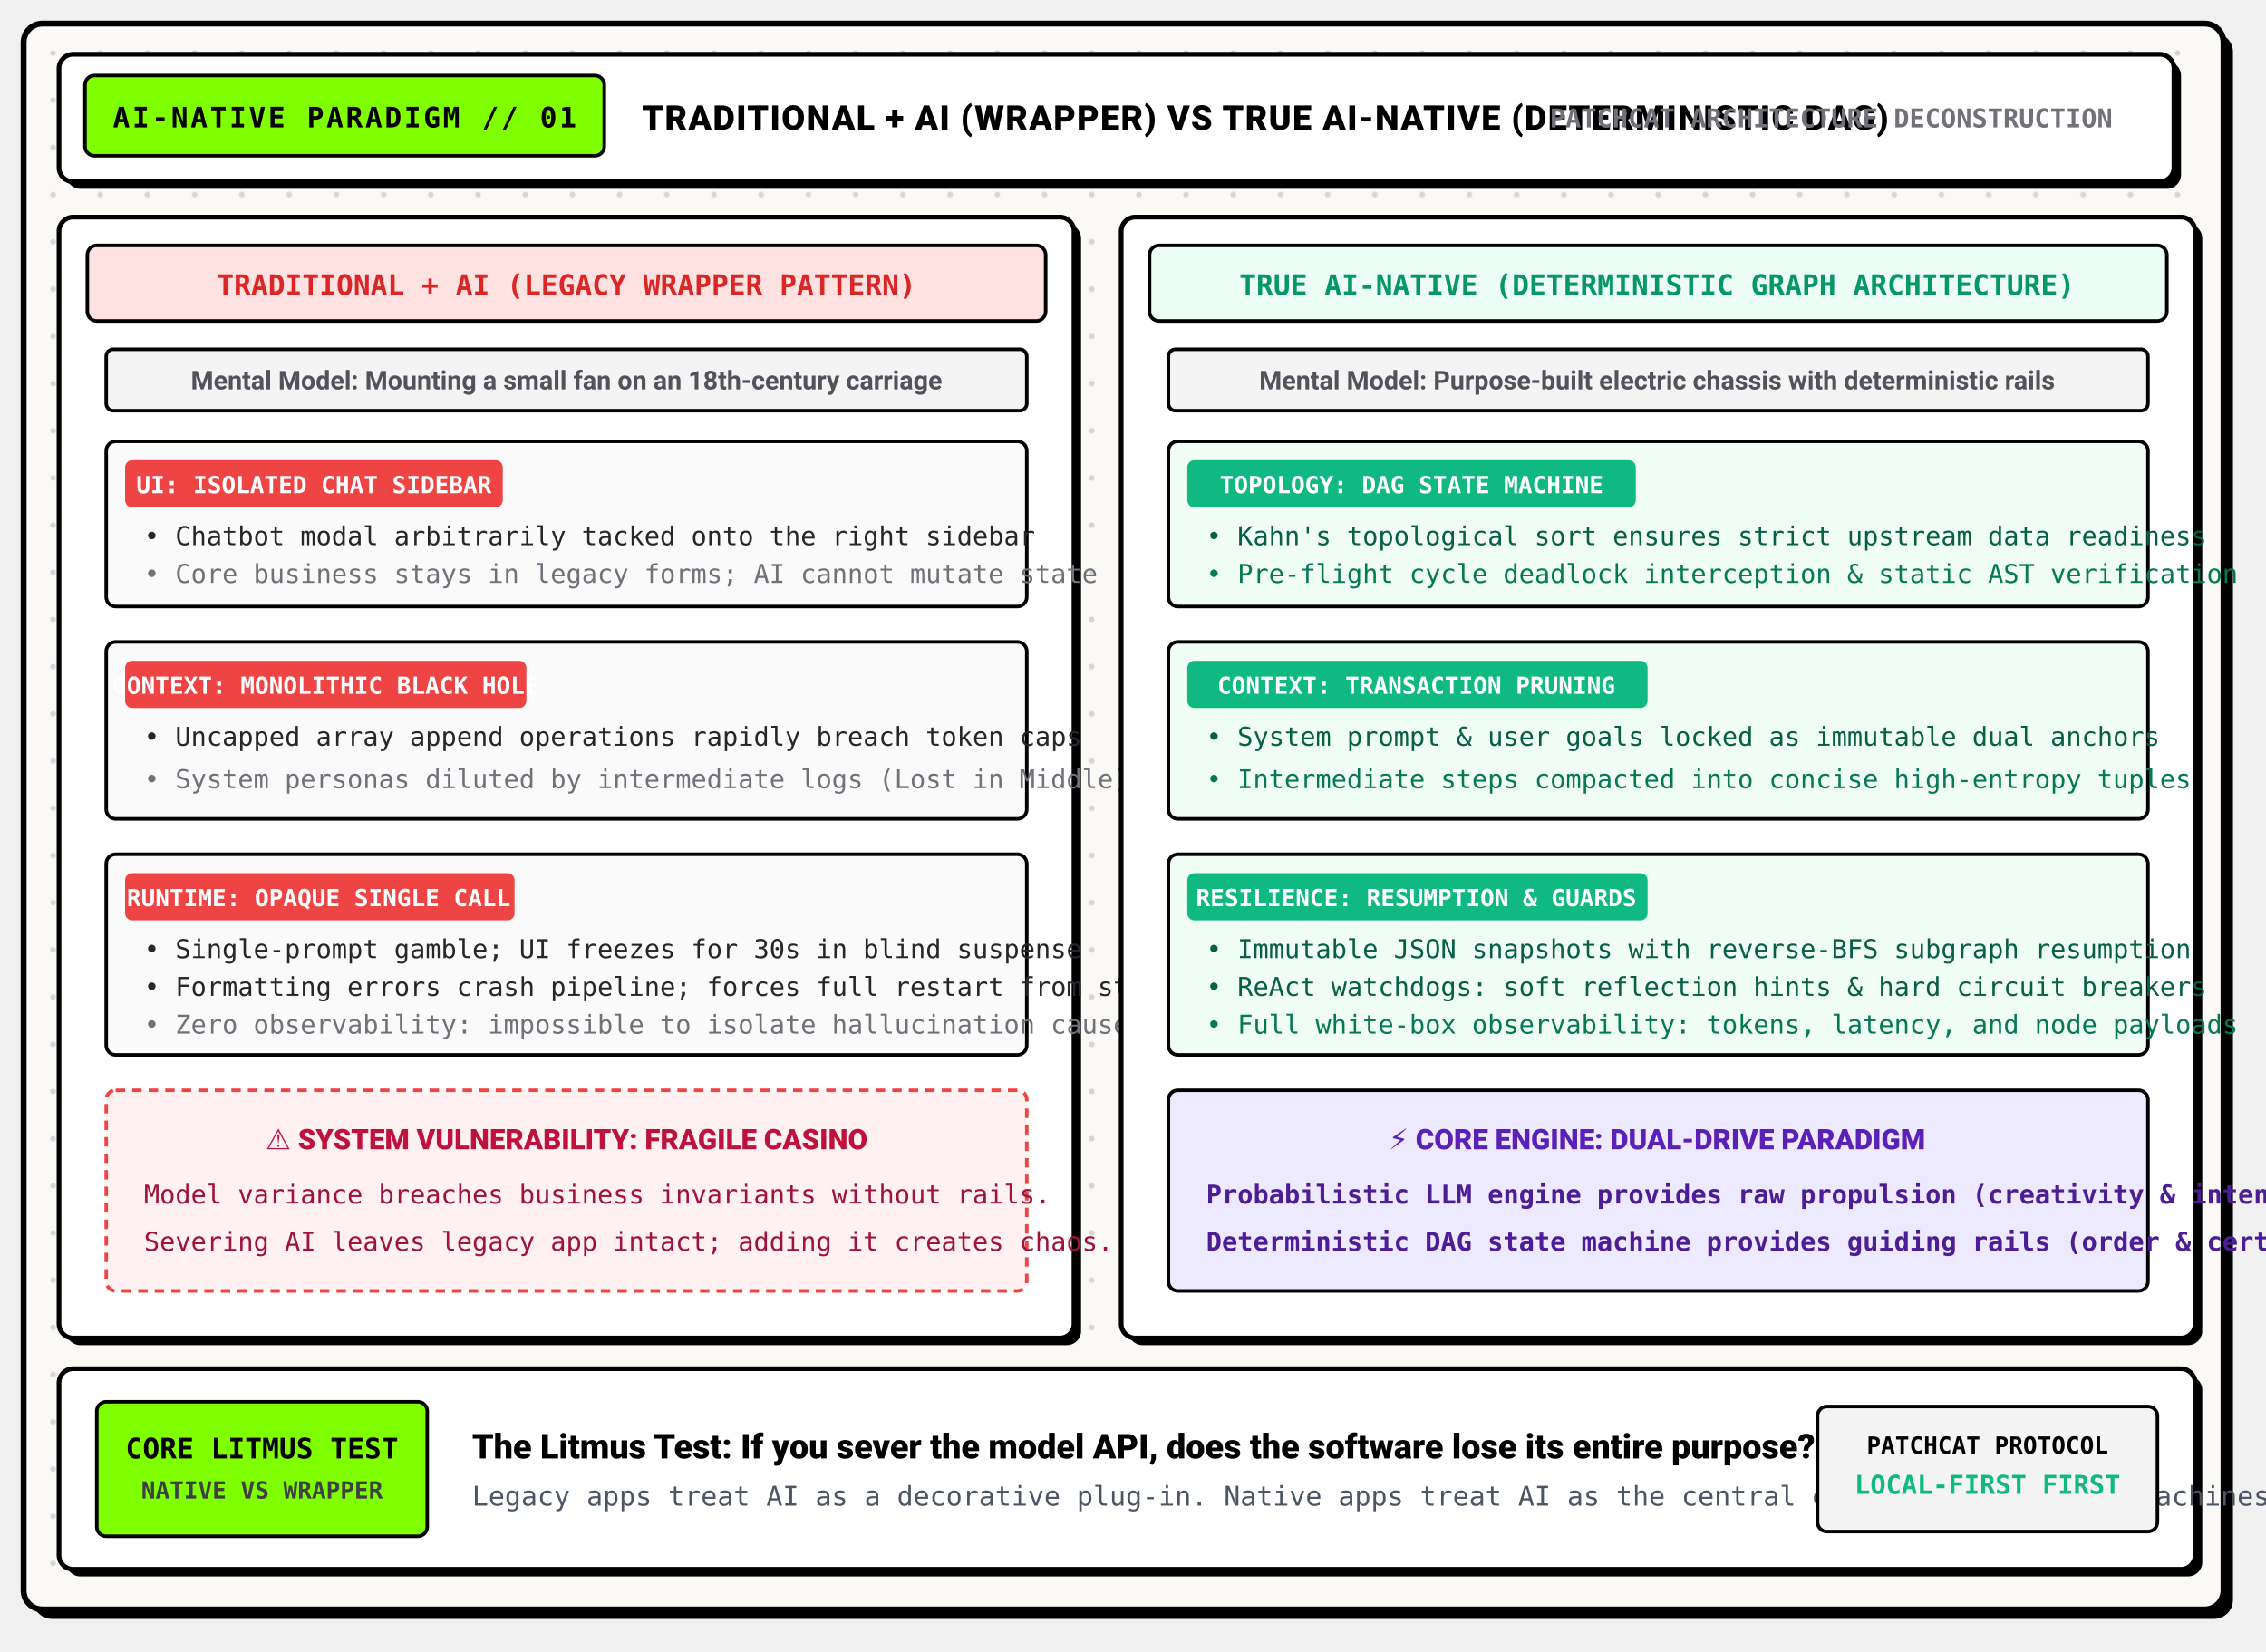
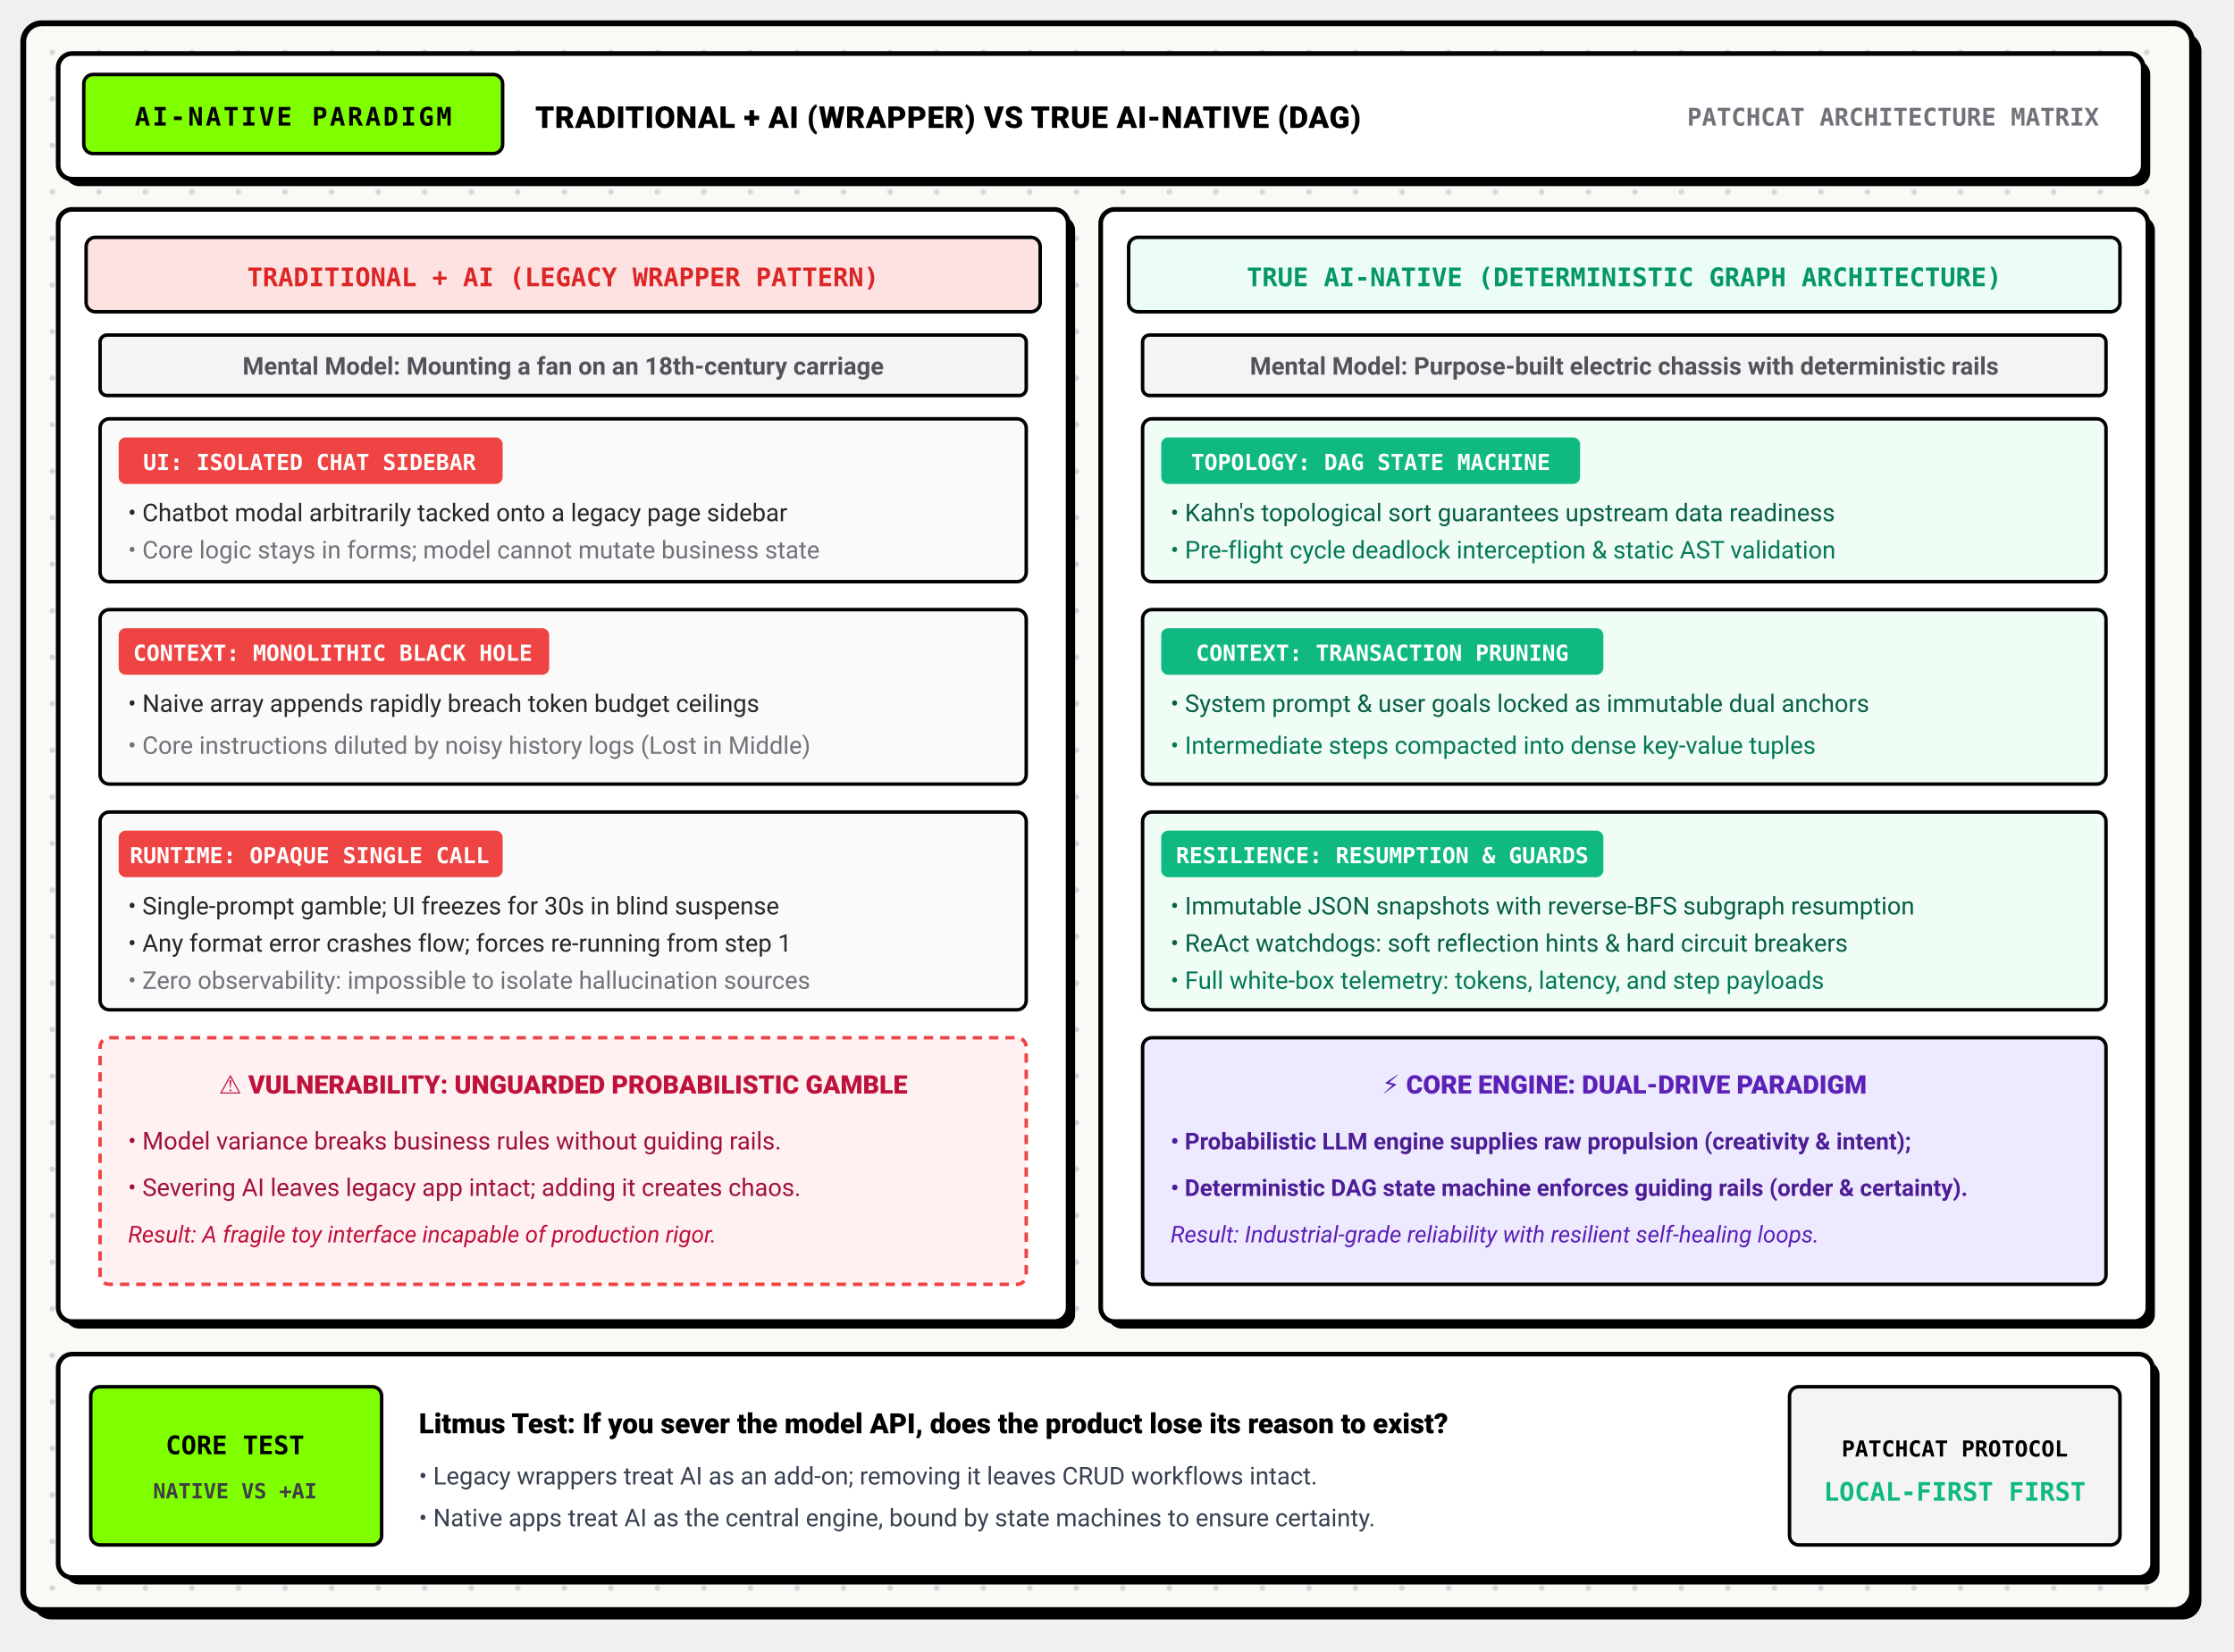
- <svg xmlns="http://www.w3.org/2000/svg" viewBox="0 0 960 700" width="960" height="700" style="background: transparent; display: block; max-width: 100%; height: auto;">
+ <svg xmlns="http://www.w3.org/2000/svg" viewBox="0 0 960 710" width="960" height="710" style="background: transparent; display: block; max-width: 100%; height: auto;">
  <defs>
    <pattern id="dot-grid-native" x="0" y="0" width="20" height="20" patternUnits="userSpaceOnUse">
      <circle cx="2.5" cy="2.5" r="1.2" fill="#D4D4D8" />
    </pattern>
    <marker id="arrow-blk" viewBox="0 0 10 10" refX="8" refY="5" markerWidth="6" markerHeight="6" orient="auto-start-reverse">
      <path d="M 0 1 L 10 5 L 0 9 z" fill="#000000" stroke="#000000" stroke-width="1" />
    </marker>
    <marker id="arrow-green" viewBox="0 0 10 10" refX="8" refY="5" markerWidth="6" markerHeight="6" orient="auto-start-reverse">
      <path d="M 0 1 L 10 5 L 0 9 z" fill="#10B981" stroke="#000000" stroke-width="1" />
    </marker>
    <marker id="arrow-red" viewBox="0 0 10 10" refX="8" refY="5" markerWidth="6" markerHeight="6" orient="auto-start-reverse">
      <path d="M 0 1 L 10 5 L 0 9 z" fill="#EF4444" stroke="#000000" stroke-width="1" />
    </marker>
    <marker id="arrow-blue" viewBox="0 0 10 10" refX="8" refY="5" markerWidth="6" markerHeight="6" orient="auto-start-reverse">
      <path d="M 0 1 L 10 5 L 0 9 z" fill="#2563EB" stroke="#000000" stroke-width="1" />
    </marker>
    <style>
-       .font-mono { font-family: 'Space Mono', SFMono-Regular, Menlo, Monaco, Consolas, 'PingFang SC', monospace; }
-       .font-heading { font-family: 'Space Grotesk', -apple-system, BlinkMacSystemFont, 'Segoe UI', Roboto, 'PingFang SC', sans-serif; }
+       .font-mono { font-family: 'Space Mono', SFMono-Regular, Menlo, Monaco, Consolas, monospace; }
+       .font-heading { font-family: 'Space Grotesk', -apple-system, BlinkMacSystemFont, 'Segoe UI', Roboto, Helvetica, Arial, sans-serif; }
      .bold { font-weight: 700; }
      .bolder { font-weight: 800; }
      .black { font-weight: 900; }
      .border-main { stroke: #000000; stroke-width: 2.5; stroke-linecap: square; stroke-linejoin: miter; }
      .border-card { stroke: #000000; stroke-width: 2; }
      .border-thin { stroke: #000000; stroke-width: 1.5; }
-       .border-dashed { stroke: #000000; stroke-width: 1.5; stroke-dasharray: 4 3; }
      .border-dashed-red { stroke: #EF4444; stroke-width: 1.5; stroke-dasharray: 4 3; }
    </style>
  </defs>
-   <rect x="14" y="14" width="932" height="672" rx="8" fill="#000000" />
-   <rect x="10" y="10" width="932" height="672" rx="8" fill="#FAF9F5" class="border-main" />
-   <rect x="14" y="14" width="924" height="664" rx="6" fill="url(#dot-grid-native)" />
+   <rect x="14" y="14" width="932" height="682" rx="8" fill="#000000" />
+   <rect x="10" y="10" width="932" height="682" rx="8" fill="#FAF9F5" class="border-main" />
+   <rect x="14" y="14" width="924" height="674" rx="6" fill="url(#dot-grid-native)" />
  <rect x="28" y="26" width="896" height="54" rx="6" fill="#000000" />
  <rect x="25" y="23" width="896" height="54" rx="6" fill="#FFFFFF" class="border-card" />
-   <rect x="36" y="32" width="220" height="34" rx="4" fill="#7FFF00" class="border-thin" />
-   <text x="146" y="54" class="font-mono bolder" font-size="12" fill="#000000" text-anchor="middle" letter-spacing="1">AI-NATIVE PARADIGM // 01</text>
-   <text x="272" y="55" class="font-heading black" font-size="14.5" fill="#000000" letter-spacing="0.5">TRADITIONAL + AI (WRAPPER) VS TRUE AI-NATIVE (DETERMINISTIC DAG)</text>
-   <text x="895" y="54" class="font-mono bold" font-size="11" fill="#71717A" text-anchor="end">PATCHCAT ARCHITECTURE DECONSTRUCTION</text>
-   <g transform="translate(25, 92)">
-     <rect x="3" y="3" width="430" height="475" rx="6" fill="#000000" />
-     <rect x="0" y="0" width="430" height="475" rx="6" fill="#FFFFFF" class="border-card" />
-     <rect x="12" y="12" width="406" height="32" rx="4" fill="#FEE2E2" class="border-thin" />
-     <text x="215" y="33" class="font-mono bolder" font-size="12" fill="#DC2626" text-anchor="middle">TRADITIONAL + AI (LEGACY WRAPPER PATTERN)</text>
-     <rect x="20" y="56" width="390" height="26" rx="3" fill="#F4F4F5" class="border-thin" />
-     <text x="215" y="73" class="font-heading bold" font-size="11" fill="#52525B" text-anchor="middle">Mental Model: Mounting a small fan on an 18th-century carriage</text>
-     <g transform="translate(20, 95)">
-       <rect x="0" y="0" width="390" height="70" rx="4" fill="#FAFAFA" class="border-thin" />
-       <rect x="8" y="8" width="160" height="20" rx="3" fill="#EF4444" />
-       <text x="88" y="22" class="font-mono bold" font-size="10" fill="#FFFFFF" text-anchor="middle">UI: ISOLATED CHAT SIDEBAR</text>
-       <text x="16" y="44" class="font-mono" font-size="11" fill="#27272A">• Chatbot modal arbitrarily tacked onto the right sidebar</text>
-       <text x="16" y="60" class="font-mono" font-size="11" fill="#71717A">• Core business stays in legacy forms; AI cannot mutate state</text>
+   <rect x="36" y="32" width="180" height="34" rx="4" fill="#7FFF00" class="border-thin" />
+   <text x="126" y="54" class="font-mono bolder" font-size="11" fill="#000000" text-anchor="middle" letter-spacing="1">AI-NATIVE PARADIGM</text>
+   <text x="230" y="55" class="font-heading black" font-size="13" fill="#000000" letter-spacing="0.2">TRADITIONAL + AI (WRAPPER) VS TRUE AI-NATIVE (DAG)</text>
+   <text x="902" y="54" class="font-mono bold" font-size="10.5" fill="#71717A" text-anchor="end">PATCHCAT ARCHITECTURE MATRIX</text>
+   <g transform="translate(25, 90)">
+     <rect x="3" y="3" width="434" height="478" rx="6" fill="#000000" />
+     <rect x="0" y="0" width="434" height="478" rx="6" fill="#FFFFFF" class="border-card" />
+     <rect x="12" y="12" width="410" height="32" rx="4" fill="#FEE2E2" class="border-thin" />
+     <text x="217" y="33" class="font-mono bolder" font-size="11" fill="#DC2626" text-anchor="middle">TRADITIONAL + AI (LEGACY WRAPPER PATTERN)</text>
+     <rect x="18" y="54" width="398" height="26" rx="3" fill="#F4F4F5" class="border-thin" />
+     <text x="217" y="71" class="font-heading bold" font-size="10.5" fill="#52525B" text-anchor="middle">Mental Model: Mounting a fan on an 18th-century carriage</text>
+     <g transform="translate(18, 90)">
+       <rect x="0" y="0" width="398" height="70" rx="4" fill="#FAFAFA" class="border-thin" />
+       <rect x="8" y="8" width="165" height="20" rx="3" fill="#EF4444" />
+       <text x="90" y="22" class="font-mono bold" font-size="9.5" fill="#FFFFFF" text-anchor="middle">UI: ISOLATED CHAT SIDEBAR</text>
+       <text x="12" y="44" class="font-heading" font-size="10.5" fill="#27272A">• Chatbot modal arbitrarily tacked onto a legacy page sidebar</text>
+       <text x="12" y="60" class="font-heading" font-size="10.5" fill="#71717A">• Core logic stays in forms; model cannot mutate business state</text>
    </g>
-     <g transform="translate(20, 180)">
-       <rect x="0" y="0" width="390" height="75" rx="4" fill="#FAFAFA" class="border-thin" />
-       <rect x="8" y="8" width="170" height="20" rx="3" fill="#EF4444" />
-       <text x="93" y="22" class="font-mono bold" font-size="10" fill="#FFFFFF" text-anchor="middle">CONTEXT: MONOLITHIC BLACK HOLE</text>
-       <text x="16" y="44" class="font-mono" font-size="11" fill="#27272A">• Uncapped array append operations rapidly breach token caps</text>
-       <text x="16" y="62" class="font-mono" font-size="11" fill="#71717A">• System personas diluted by intermediate logs (Lost in Middle)</text>
+     <g transform="translate(18, 172)">
+       <rect x="0" y="0" width="398" height="75" rx="4" fill="#FAFAFA" class="border-thin" />
+       <rect x="8" y="8" width="185" height="20" rx="3" fill="#EF4444" />
+       <text x="100" y="22" class="font-mono bold" font-size="9.5" fill="#FFFFFF" text-anchor="middle">CONTEXT: MONOLITHIC BLACK HOLE</text>
+       <text x="12" y="44" class="font-heading" font-size="10.5" fill="#27272A">• Naive array appends rapidly breach token budget ceilings</text>
+       <text x="12" y="62" class="font-heading" font-size="10.5" fill="#71717A">• Core instructions diluted by noisy history logs (Lost in Middle)</text>
    </g>
-     <g transform="translate(20, 270)">
-       <rect x="0" y="0" width="390" height="85" rx="4" fill="#FAFAFA" class="border-thin" />
+     <g transform="translate(18, 259)">
+       <rect x="0" y="0" width="398" height="85" rx="4" fill="#FAFAFA" class="border-thin" />
      <rect x="8" y="8" width="165" height="20" rx="3" fill="#EF4444" />
-       <text x="90" y="22" class="font-mono bold" font-size="10" fill="#FFFFFF" text-anchor="middle">RUNTIME: OPAQUE SINGLE CALL</text>
-       <text x="16" y="44" class="font-mono" font-size="11" fill="#27272A">• Single-prompt gamble; UI freezes for 30s in blind suspense</text>
-       <text x="16" y="60" class="font-mono" font-size="11" fill="#27272A">• Formatting errors crash pipeline; forces full restart from step 1</text>
-       <text x="16" y="76" class="font-mono" font-size="11" fill="#71717A">• Zero observability: impossible to isolate hallucination causes</text>
+       <text x="90" y="22" class="font-mono bold" font-size="9.5" fill="#FFFFFF" text-anchor="middle">RUNTIME: OPAQUE SINGLE CALL</text>
+       <text x="12" y="44" class="font-heading" font-size="10.5" fill="#27272A">• Single-prompt gamble; UI freezes for 30s in blind suspense</text>
+       <text x="12" y="60" class="font-heading" font-size="10.5" fill="#27272A">• Any format error crashes flow; forces re-running from step 1</text>
+       <text x="12" y="76" class="font-heading" font-size="10.5" fill="#71717A">• Zero observability: impossible to isolate hallucination sources</text>
    </g>
-     <g transform="translate(20, 370)">
-       <rect x="0" y="0" width="390" height="85" rx="4" fill="#FFF1F2" class="border-dashed-red" />
-       <text x="195" y="25" class="font-heading black" font-size="12" fill="#BE123C" text-anchor="middle">⚠️ SYSTEM VULNERABILITY: FRAGILE CASINO</text>
-       <text x="16" y="48" class="font-mono" font-size="11" fill="#9F1239">Model variance breaches business invariants without rails.</text>
-       <text x="16" y="68" class="font-mono" font-size="11" fill="#9F1239">Severing AI leaves legacy app intact; adding it creates chaos.</text>
+     <g transform="translate(18, 356)">
+       <rect x="0" y="0" width="398" height="106" rx="4" fill="#FFF1F2" class="border-dashed-red" />
+       <text x="199" y="24" class="font-heading black" font-size="11" fill="#BE123C" text-anchor="middle">⚠️ VULNERABILITY: UNGUARDED PROBABILISTIC GAMBLE</text>
+       <text x="12" y="48" class="font-heading" font-size="10.5" fill="#9F1239">• Model variance breaks business rules without guiding rails.</text>
+       <text x="12" y="68" class="font-heading" font-size="10.5" fill="#9F1239">• Severing AI leaves legacy app intact; adding it creates chaos.</text>
+       <text x="12" y="88" class="font-heading" font-size="10" fill="#BE123C" font-style="italic">Result: A fragile toy interface incapable of production rigor.</text>
    </g>
  </g>
-   <g transform="translate(475, 92)">
-     <rect x="3" y="3" width="455" height="475" rx="6" fill="#000000" />
-     <rect x="0" y="0" width="455" height="475" rx="6" fill="#FFFFFF" class="border-card" />
-     <rect x="12" y="12" width="431" height="32" rx="4" fill="#ECFDF5" class="border-thin" />
-     <text x="227" y="33" class="font-mono bolder" font-size="12" fill="#059669" text-anchor="middle">TRUE AI-NATIVE (DETERMINISTIC GRAPH ARCHITECTURE)</text>
-     <rect x="20" y="56" width="415" height="26" rx="3" fill="#F4F4F5" class="border-thin" />
-     <text x="227" y="73" class="font-heading bold" font-size="11" fill="#52525B" text-anchor="middle">Mental Model: Purpose-built electric chassis with deterministic rails</text>
-     <g transform="translate(20, 95)">
-       <rect x="0" y="0" width="415" height="70" rx="4" fill="#F0FDF4" class="border-thin" />
+   <g transform="translate(473, 90)">
+     <rect x="3" y="3" width="450" height="478" rx="6" fill="#000000" />
+     <rect x="0" y="0" width="450" height="478" rx="6" fill="#FFFFFF" class="border-card" />
+     <rect x="12" y="12" width="426" height="32" rx="4" fill="#ECFDF5" class="border-thin" />
+     <text x="225" y="33" class="font-mono bolder" font-size="11" fill="#059669" text-anchor="middle">TRUE AI-NATIVE (DETERMINISTIC GRAPH ARCHITECTURE)</text>
+     <rect x="18" y="54" width="414" height="26" rx="3" fill="#F4F4F5" class="border-thin" />
+     <text x="225" y="71" class="font-heading bold" font-size="10.5" fill="#52525B" text-anchor="middle">Mental Model: Purpose-built electric chassis with deterministic rails</text>
+     <g transform="translate(18, 90)">
+       <rect x="0" y="0" width="414" height="70" rx="4" fill="#F0FDF4" class="border-thin" />
+       <rect x="8" y="8" width="180" height="20" rx="3" fill="#10B981" />
+       <text x="98" y="22" class="font-mono bold" font-size="9.5" fill="#FFFFFF" text-anchor="middle">TOPOLOGY: DAG STATE MACHINE</text>
+       <text x="12" y="44" class="font-heading" font-size="10.5" fill="#065F46">• Kahn's topological sort guarantees upstream data readiness</text>
+       <text x="12" y="60" class="font-heading" font-size="10.5" fill="#047857">• Pre-flight cycle deadlock interception &amp; static AST validation</text>
+     </g>
+     <g transform="translate(18, 172)">
+       <rect x="0" y="0" width="414" height="75" rx="4" fill="#F0FDF4" class="border-thin" />
      <rect x="8" y="8" width="190" height="20" rx="3" fill="#10B981" />
-       <text x="103" y="22" class="font-mono bold" font-size="10" fill="#FFFFFF" text-anchor="middle">TOPOLOGY: DAG STATE MACHINE</text>
-       <text x="16" y="44" class="font-mono" font-size="11" fill="#065F46">• Kahn's topological sort ensures strict upstream data readiness</text>
-       <text x="16" y="60" class="font-mono" font-size="11" fill="#047857">• Pre-flight cycle deadlock interception &amp; static AST verification</text>
+       <text x="103" y="22" class="font-mono bold" font-size="9.5" fill="#FFFFFF" text-anchor="middle">CONTEXT: TRANSACTION PRUNING</text>
+       <text x="12" y="44" class="font-heading" font-size="10.5" fill="#065F46">• System prompt &amp; user goals locked as immutable dual anchors</text>
+       <text x="12" y="62" class="font-heading" font-size="10.5" fill="#047857">• Intermediate steps compacted into dense key-value tuples</text>
    </g>
-     <g transform="translate(20, 180)">
-       <rect x="0" y="0" width="415" height="75" rx="4" fill="#F0FDF4" class="border-thin" />
-       <rect x="8" y="8" width="195" height="20" rx="3" fill="#10B981" />
-       <text x="105" y="22" class="font-mono bold" font-size="10" fill="#FFFFFF" text-anchor="middle">CONTEXT: TRANSACTION PRUNING</text>
-       <text x="16" y="44" class="font-mono" font-size="11" fill="#065F46">• System prompt &amp; user goals locked as immutable dual anchors</text>
-       <text x="16" y="62" class="font-mono" font-size="11" fill="#047857">• Intermediate steps compacted into concise high-entropy tuples</text>
+     <g transform="translate(18, 259)">
+       <rect x="0" y="0" width="414" height="85" rx="4" fill="#F0FDF4" class="border-thin" />
+       <rect x="8" y="8" width="190" height="20" rx="3" fill="#10B981" />
+       <text x="103" y="22" class="font-mono bold" font-size="9.5" fill="#FFFFFF" text-anchor="middle">RESILIENCE: RESUMPTION &amp; GUARDS</text>
+       <text x="12" y="44" class="font-heading" font-size="10.5" fill="#065F46">• Immutable JSON snapshots with reverse-BFS subgraph resumption</text>
+       <text x="12" y="60" class="font-heading" font-size="10.5" fill="#065F46">• ReAct watchdogs: soft reflection hints &amp; hard circuit breakers</text>
+       <text x="12" y="76" class="font-heading" font-size="10.5" fill="#047857">• Full white-box telemetry: tokens, latency, and step payloads</text>
    </g>
-     <g transform="translate(20, 270)">
-       <rect x="0" y="0" width="415" height="85" rx="4" fill="#F0FDF4" class="border-thin" />
-       <rect x="8" y="8" width="195" height="20" rx="3" fill="#10B981" />
-       <text x="105" y="22" class="font-mono bold" font-size="10" fill="#FFFFFF" text-anchor="middle">RESILIENCE: RESUMPTION &amp; GUARDS</text>
-       <text x="16" y="44" class="font-mono" font-size="11" fill="#065F46">• Immutable JSON snapshots with reverse-BFS subgraph resumption</text>
-       <text x="16" y="60" class="font-mono" font-size="11" fill="#065F46">• ReAct watchdogs: soft reflection hints &amp; hard circuit breakers</text>
-       <text x="16" y="76" class="font-mono" font-size="11" fill="#047857">• Full white-box observability: tokens, latency, and node payloads</text>
-     </g>
-     <g transform="translate(20, 370)">
-       <rect x="0" y="0" width="415" height="85" rx="4" fill="#EDE9FE" class="border-thin" />
-       <text x="207" y="25" class="font-heading black" font-size="12" fill="#5B21B6" text-anchor="middle">⚡ CORE ENGINE: DUAL-DRIVE PARADIGM</text>
-       <text x="16" y="48" class="font-mono bold" font-size="11" fill="#4C1D95">Probabilistic LLM engine provides raw propulsion (creativity &amp; intent);</text>
-       <text x="16" y="68" class="font-mono bold" font-size="11" fill="#4C1D95">Deterministic DAG state machine provides guiding rails (order &amp; certainty).</text>
+     <g transform="translate(18, 356)">
+       <rect x="0" y="0" width="414" height="106" rx="4" fill="#EDE9FE" class="border-thin" />
+       <text x="207" y="24" class="font-heading black" font-size="11" fill="#5B21B6" text-anchor="middle">⚡ CORE ENGINE: DUAL-DRIVE PARADIGM</text>
+       <text x="12" y="48" class="font-heading bold" font-size="10" fill="#4C1D95">• Probabilistic LLM engine supplies raw propulsion (creativity &amp; intent);</text>
+       <text x="12" y="68" class="font-heading bold" font-size="10" fill="#4C1D95">• Deterministic DAG state machine enforces guiding rails (order &amp; certainty).</text>
+       <text x="12" y="88" class="font-heading" font-size="10" fill="#5B21B6" font-style="italic">Result: Industrial-grade reliability with resilient self-healing loops.</text>
    </g>
  </g>
-   <g transform="translate(25, 580)">
-     <rect x="3" y="3" width="905" height="85" rx="6" fill="#000000" />
-     <rect x="0" y="0" width="905" height="85" rx="6" fill="#FFFFFF" class="border-card" />
-     <rect x="16" y="14" width="140" height="57" rx="4" fill="#7FFF00" class="border-thin" />
-     <text x="86" y="38" class="font-mono bolder" font-size="12" fill="#000000" text-anchor="middle">CORE LITMUS TEST</text>
-     <text x="86" y="55" class="font-mono bold" font-size="10" fill="#3F3F46" text-anchor="middle">NATIVE VS WRAPPER</text>
-     <text x="175" y="38" class="font-heading black" font-size="14.5" fill="#000000">The Litmus Test: If you sever the model API, does the software lose its entire purpose?</text>
-     <text x="175" y="58" class="font-mono" font-size="11.5" fill="#4B5563">Legacy apps treat AI as a decorative plug-in. Native apps treat AI as the central engine, using state machines to bind variance and deliver production certainty.</text>
-     <rect x="745" y="16" width="144" height="53" rx="4" fill="#F4F4F5" class="border-thin" />
-     <text x="817" y="36" class="font-mono bold" font-size="10" fill="#000000" text-anchor="middle">PATCHCAT PROTOCOL</text>
-     <text x="817" y="53" class="font-mono bolder" font-size="11" fill="#10B981" text-anchor="middle">LOCAL-FIRST FIRST</text>
+   <g transform="translate(25, 582)">
+     <rect x="3" y="3" width="900" height="96" rx="6" fill="#000000" />
+     <rect x="0" y="0" width="900" height="96" rx="6" fill="#FFFFFF" class="border-card" />
+     <rect x="14" y="14" width="125" height="68" rx="4" fill="#7FFF00" class="border-thin" />
+     <text x="76" y="43" class="font-mono bolder" font-size="11" fill="#000000" text-anchor="middle">CORE TEST</text>
+     <text x="76" y="62" class="font-mono bold" font-size="9" fill="#3F3F46" text-anchor="middle">NATIVE VS +AI</text>
+     <g transform="translate(155, 0)">
+       <text x="0" y="34" class="font-heading black" font-size="12" fill="#000000">Litmus Test: If you sever the model API, does the product lose its reason to exist?</text>
+       <text x="0" y="56" class="font-heading" font-size="10.5" fill="#374151">• Legacy wrappers treat AI as an add-on; removing it leaves CRUD workflows intact.</text>
+       <text x="0" y="74" class="font-heading" font-size="10.5" fill="#374151">• Native apps treat AI as the central engine, bound by state machines to ensure certainty.</text>
+     </g>
+     <rect x="744" y="14" width="142" height="68" rx="4" fill="#F4F4F5" class="border-thin" />
+     <text x="815" y="44" class="font-mono bold" font-size="9.5" fill="#000000" text-anchor="middle">PATCHCAT PROTOCOL</text>
+     <text x="815" y="63" class="font-mono bolder" font-size="11" fill="#10B981" text-anchor="middle">LOCAL-FIRST FIRST</text>
  </g>
</svg>
